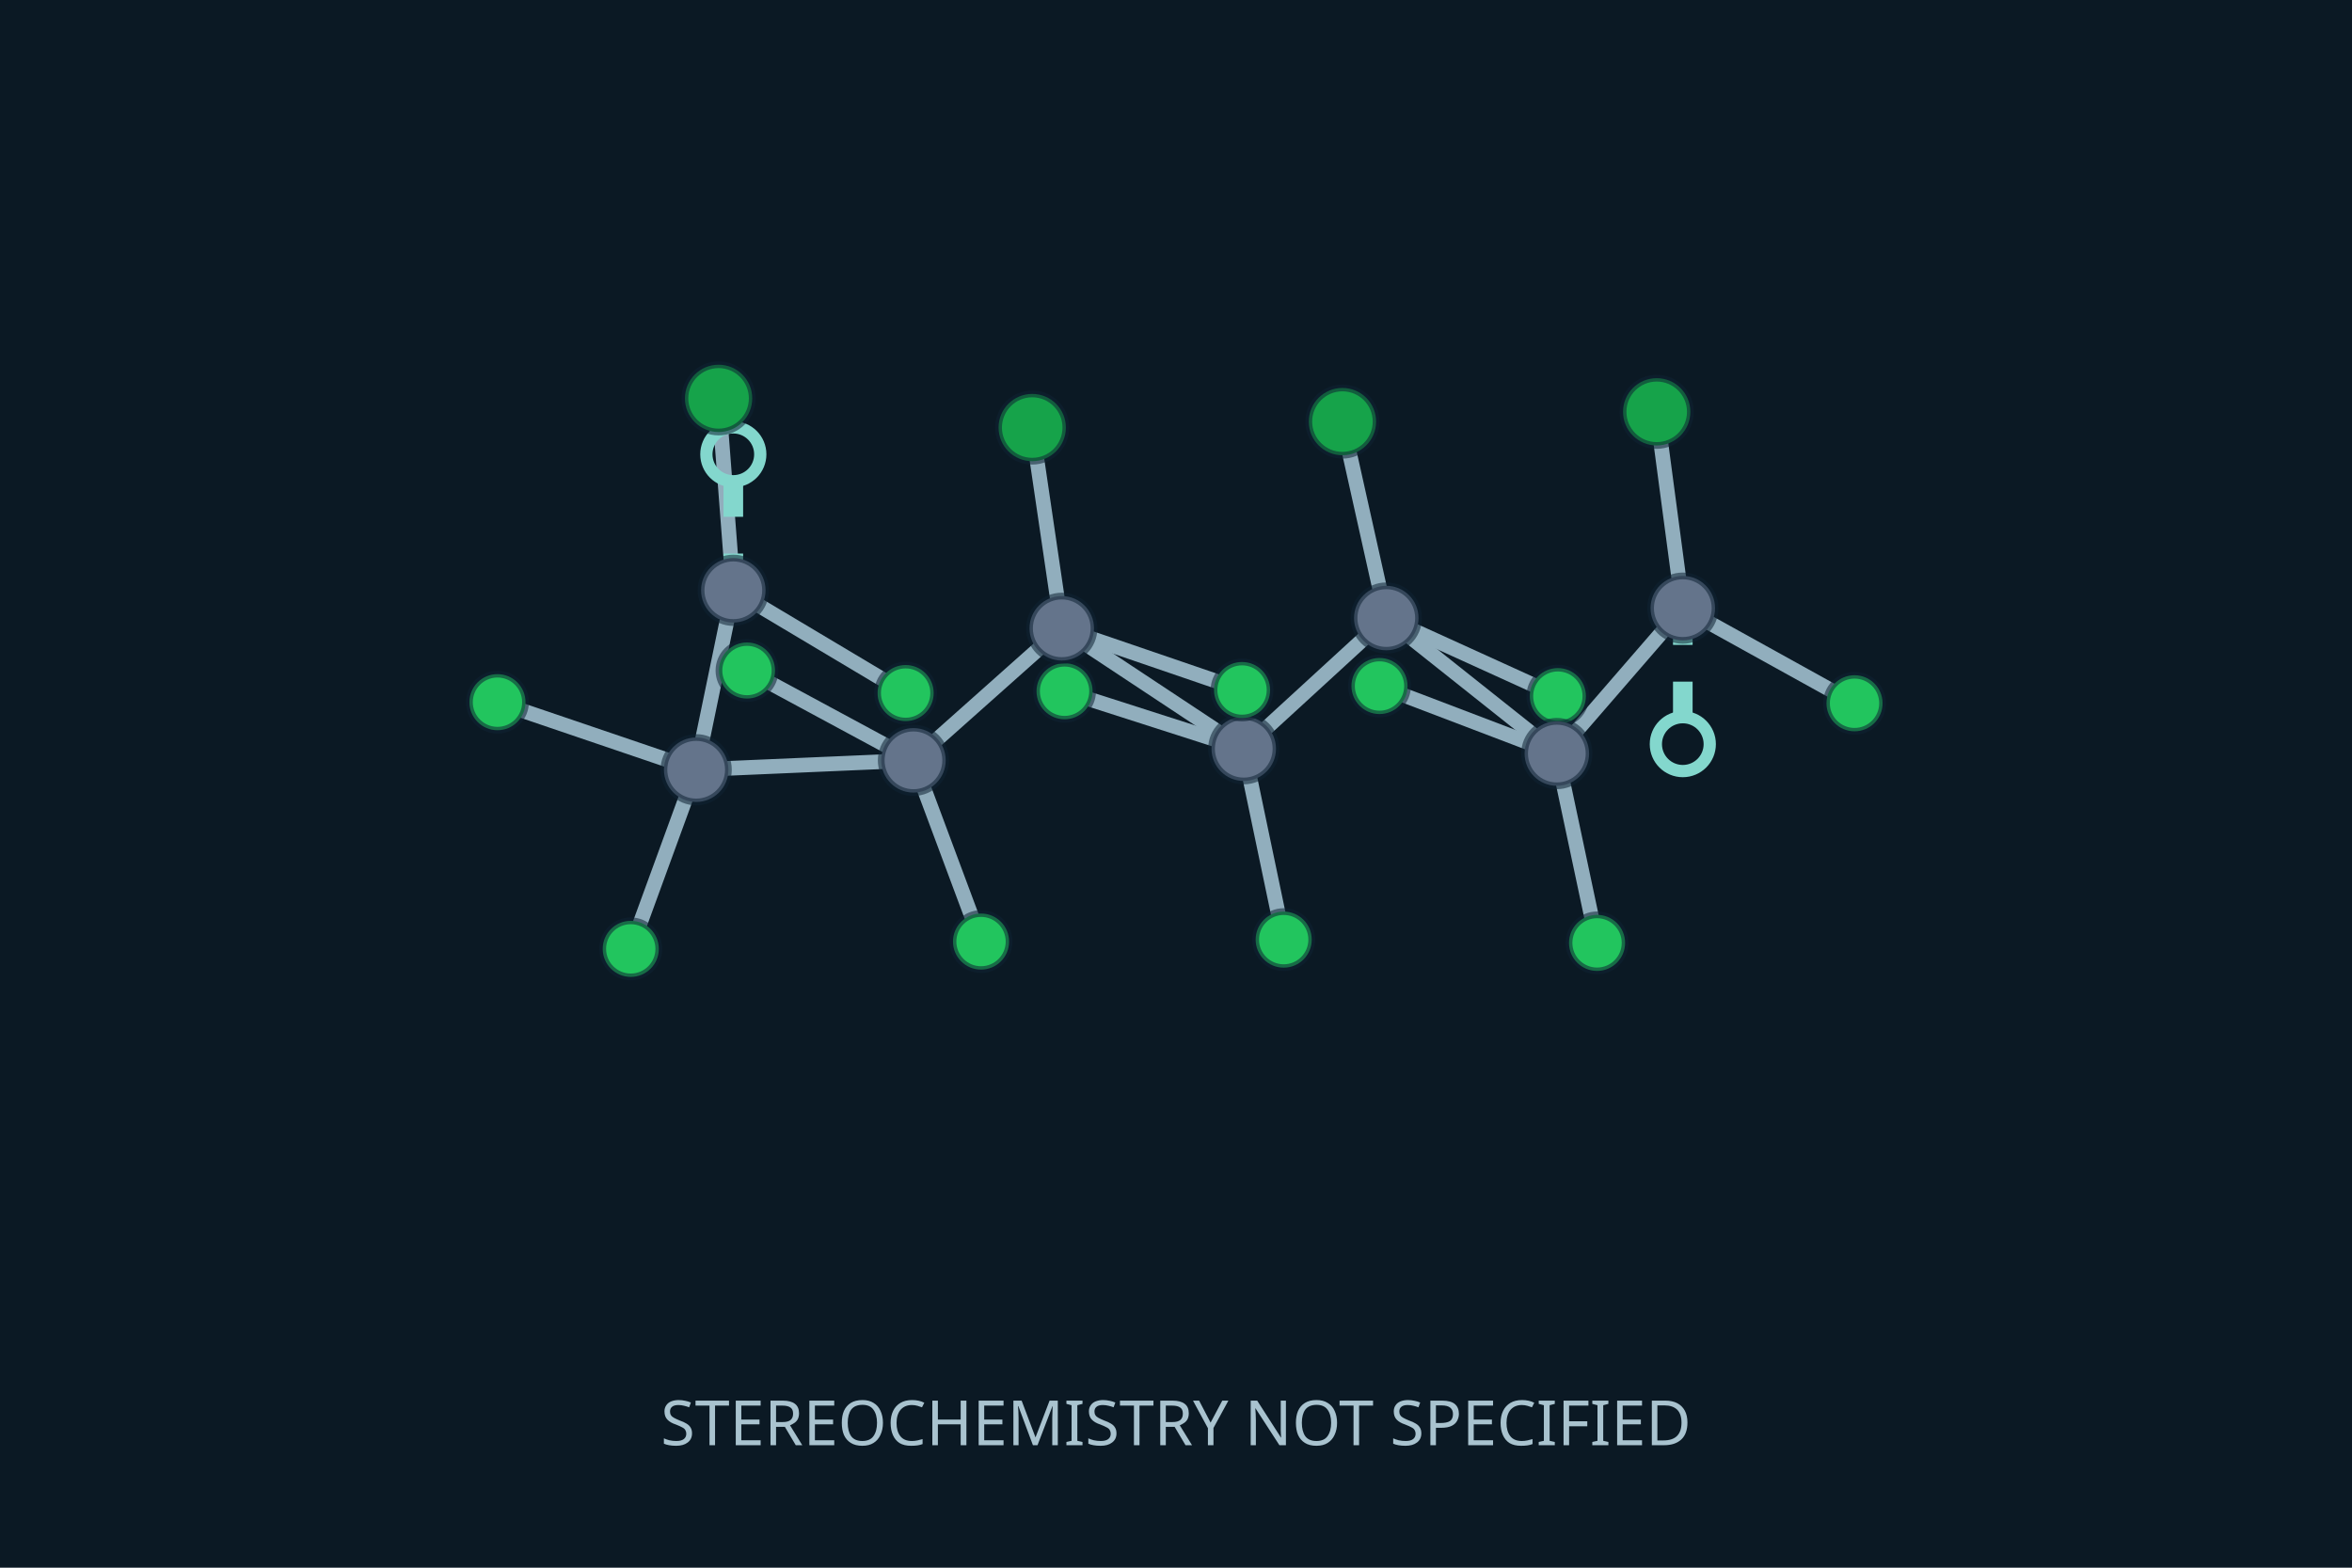
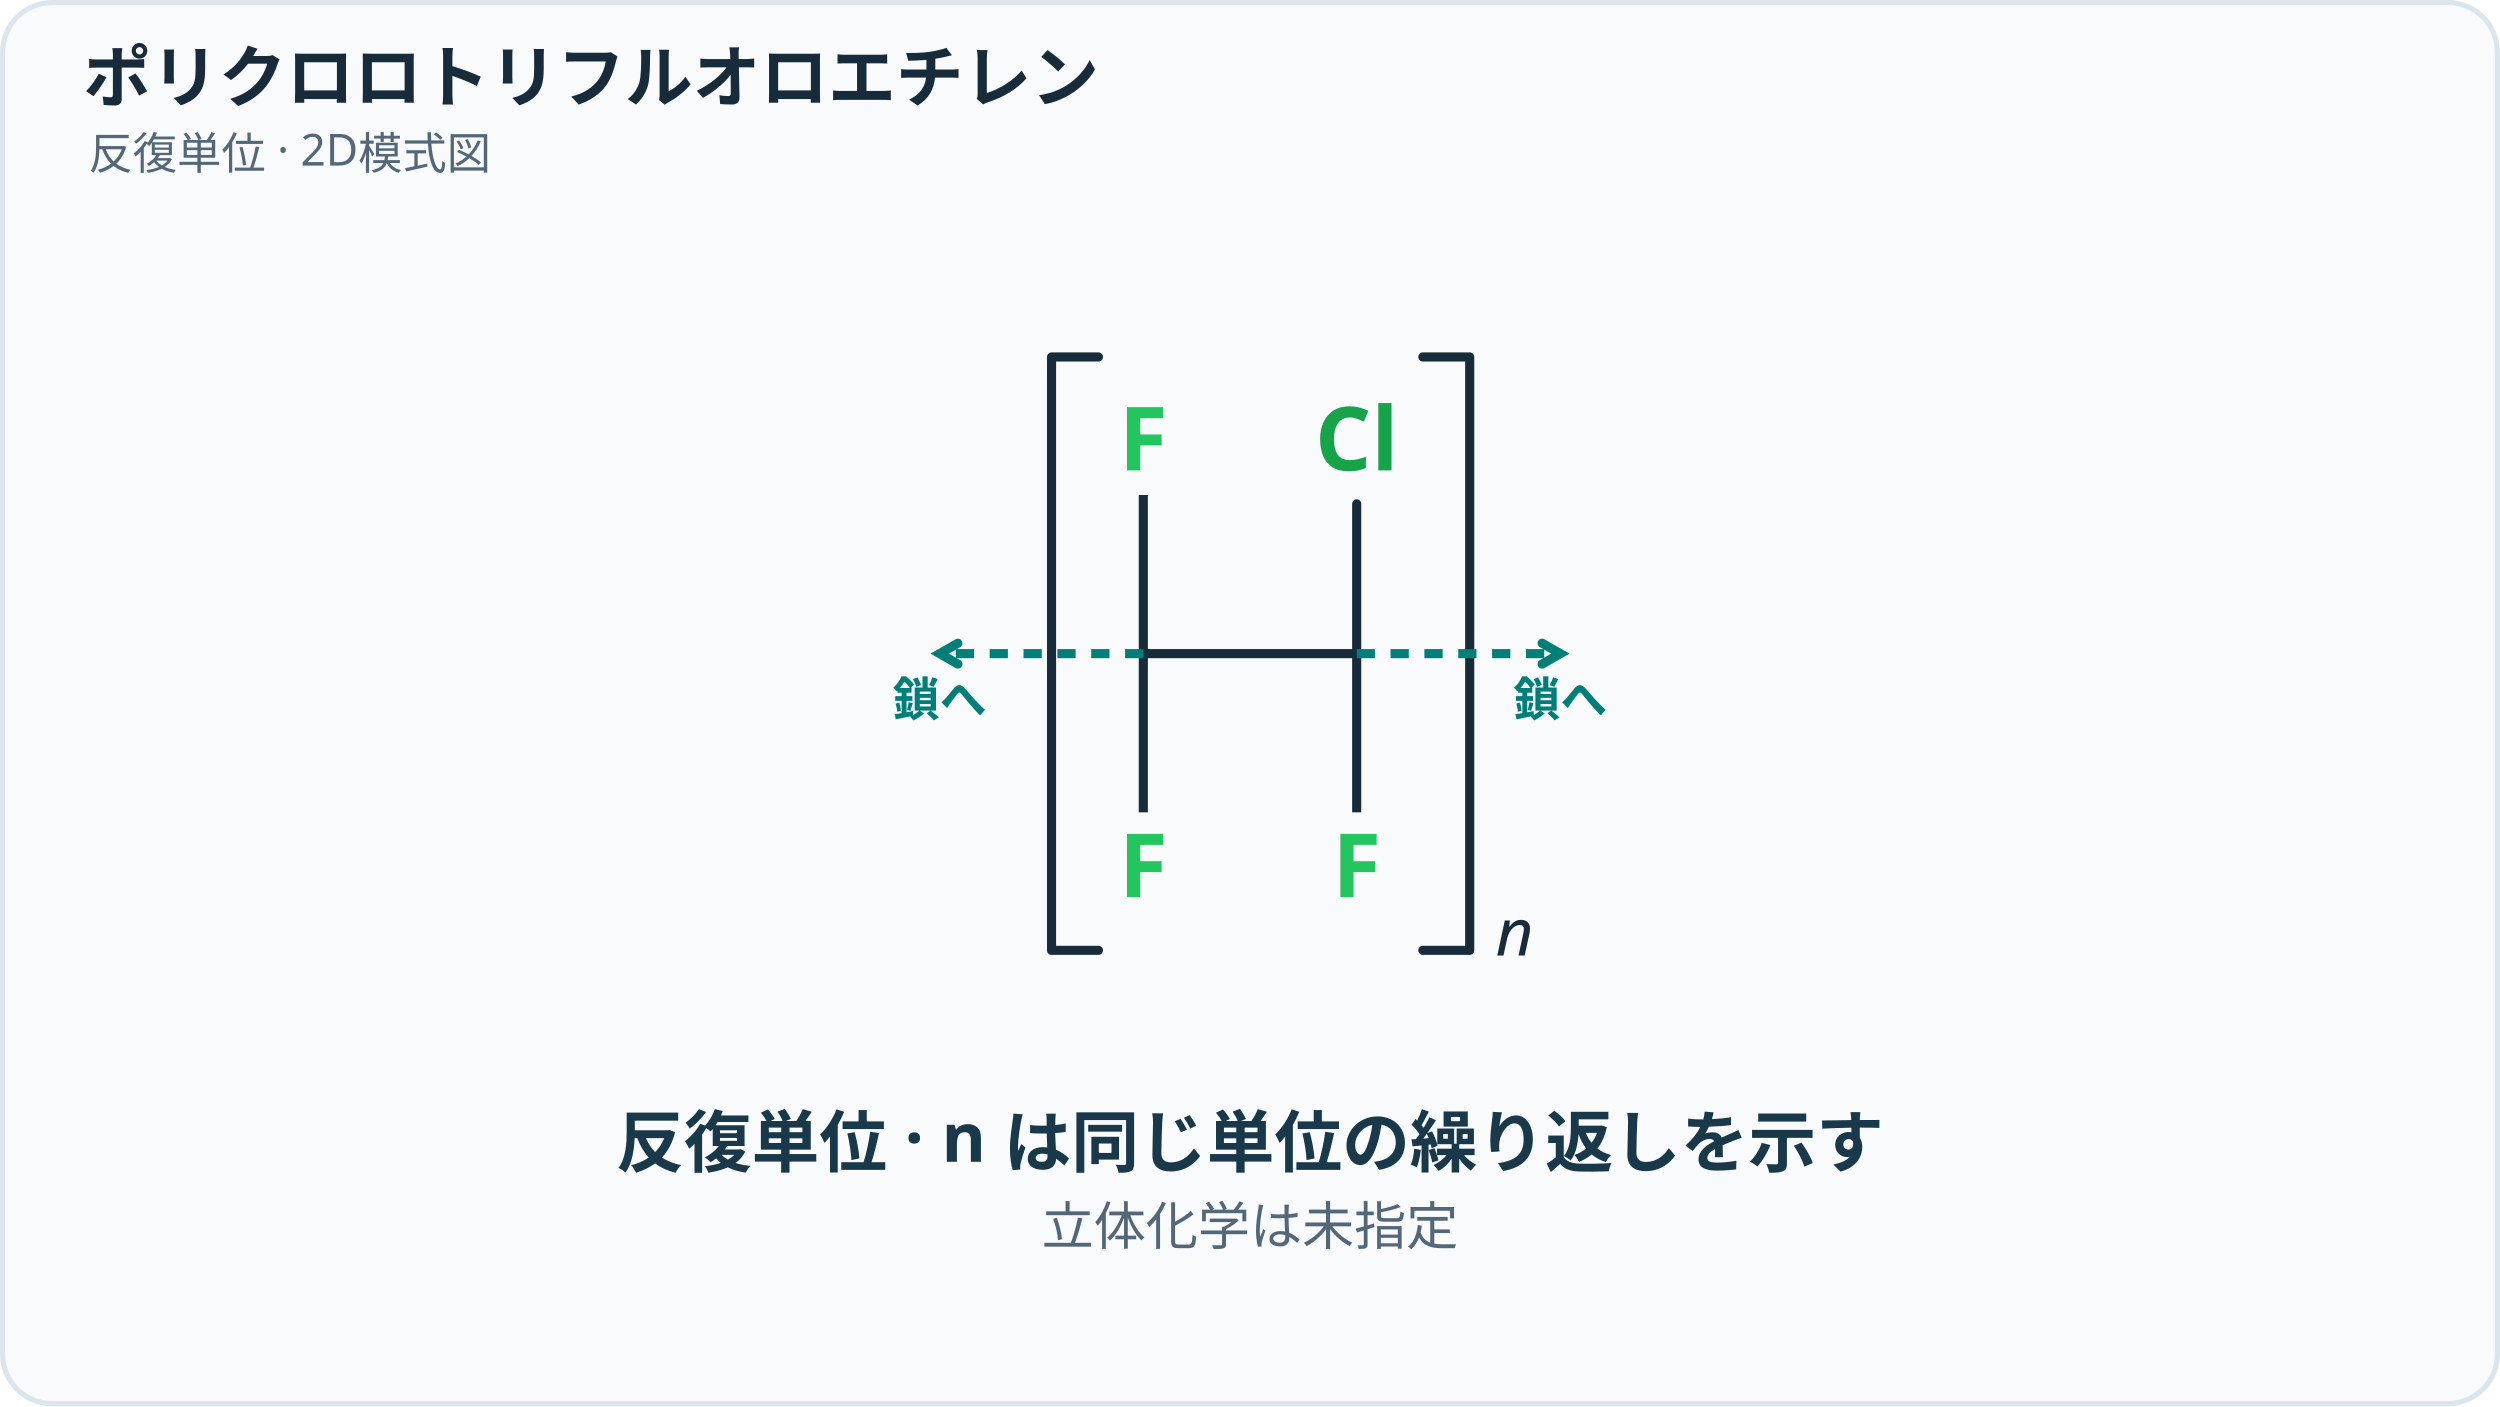
- <svg xmlns="http://www.w3.org/2000/svg" viewBox="0 0 192 128" role="img" aria-label="ポリクロロトリフルオロエチレン representative segment" data-polymer-id="polychlorotrifluoroethylene">
-   <rect width="192" height="128" fill="#0b1924" />
-   <g>
-     <path d="M56.831 62.848L59.863 48.197" stroke="#91aebd" stroke-width="1.2" stroke-linecap="round" />
-     <path d="M56.831 62.848L40.61 57.332" stroke="#91aebd" stroke-width="1.2" stroke-linecap="round" />
-     <path d="M56.831 62.848L51.491 77.474" stroke="#91aebd" stroke-width="1.2" stroke-linecap="round" />
-     <path d="M56.831 62.848L74.568 62.081" stroke="#91aebd" stroke-width="1.2" stroke-linecap="round" />
-     <path d="M59.863 48.197L58.66 32.526" stroke="#91aebd" stroke-width="1.2" stroke-linecap="round" />
-     <path d="M59.863 48.197L73.929 56.588" stroke="#91aebd" stroke-width="1.2" stroke-linecap="round" />
-     <path d="M74.568 62.081L60.979 54.747" stroke="#91aebd" stroke-width="1.2" stroke-linecap="round" />
-     <path d="M74.568 62.081L80.084 76.878" stroke="#91aebd" stroke-width="1.2" stroke-linecap="round" />
-     <path d="M101.531 61.134L113.166 50.463" stroke="#91aebd" stroke-width="1.2" stroke-linecap="round" />
-     <path d="M101.531 61.134L86.903 56.439" stroke="#91aebd" stroke-width="1.2" stroke-linecap="round" />
-     <path d="M101.531 61.134L104.791 76.719" stroke="#91aebd" stroke-width="1.2" stroke-linecap="round" />
-     <path d="M86.674 51.301L101.531 61.134" stroke="#91aebd" stroke-width="1.2" stroke-linecap="round" />
-     <path d="M113.166 50.463L109.587 34.423" stroke="#91aebd" stroke-width="1.2" stroke-linecap="round" />
-     <path d="M113.166 50.463L127.172 56.838" stroke="#91aebd" stroke-width="1.2" stroke-linecap="round" />
-     <path d="M113.166 50.463L127.089 61.528" stroke="#91aebd" stroke-width="1.2" stroke-linecap="round" />
-     <path d="M86.674 51.301L84.263 34.91" stroke="#91aebd" stroke-width="1.2" stroke-linecap="round" />
-     <path d="M86.674 51.301L101.392 56.339" stroke="#91aebd" stroke-width="1.2" stroke-linecap="round" />
-     <path d="M74.568 62.081L86.674 51.301" stroke="#91aebd" stroke-width="1.2" stroke-linecap="round" />
-     <path d="M127.089 61.528L137.372 49.655" stroke="#91aebd" stroke-width="1.2" stroke-linecap="round" />
-     <path d="M127.089 61.528L112.613 56.012" stroke="#91aebd" stroke-width="1.2" stroke-linecap="round" />
-     <path d="M127.089 61.528L130.372 76.986" stroke="#91aebd" stroke-width="1.2" stroke-linecap="round" />
-     <path d="M137.372 49.655L135.241 33.625" stroke="#91aebd" stroke-width="1.2" stroke-linecap="round" />
-     <path d="M137.372 49.655L151.39 57.421" stroke="#91aebd" stroke-width="1.2" stroke-linecap="round" />
-     <path data-polymer-continuation="true" d="M59.863 48.197L59.863 37.094" stroke="#83d7cd" stroke-width="1.6" stroke-dasharray="3 3" />
-     <circle cx="59.863" cy="37.094" r="2.2" fill="none" stroke="#83d7cd" />
-     <path data-polymer-continuation="true" d="M137.372 49.655L137.372 60.758" stroke="#83d7cd" stroke-width="1.6" stroke-dasharray="3 3" />
-     <circle cx="137.372" cy="60.758" r="2.2" fill="none" stroke="#83d7cd" />
-     <circle cx="56.831" cy="62.848" r="2.632" fill="#64748b" stroke="#102433" stroke-opacity=".55" stroke-width=".55" />
-     <circle cx="59.863" cy="48.197" r="2.632" fill="#64748b" stroke="#102433" stroke-opacity=".55" stroke-width=".55" />
-     <circle cx="60.979" cy="54.747" r="2.289" fill="#22c55e" stroke="#102433" stroke-opacity=".55" stroke-width=".55" />
-     <circle cx="80.084" cy="76.878" r="2.289" fill="#22c55e" stroke="#102433" stroke-opacity=".55" stroke-width=".55" />
-     <circle cx="101.531" cy="61.134" r="2.632" fill="#64748b" stroke="#102433" stroke-opacity=".55" stroke-width=".55" />
-     <circle cx="113.166" cy="50.463" r="2.632" fill="#64748b" stroke="#102433" stroke-opacity=".55" stroke-width=".55" />
-     <circle cx="86.903" cy="56.439" r="2.289" fill="#22c55e" stroke="#102433" stroke-opacity=".55" stroke-width=".55" />
-     <circle cx="104.791" cy="76.719" r="2.289" fill="#22c55e" stroke="#102433" stroke-opacity=".55" stroke-width=".55" />
-     <circle cx="109.587" cy="34.423" r="2.747" fill="#16a34a" stroke="#102433" stroke-opacity=".55" stroke-width=".55" />
-     <circle cx="127.172" cy="56.838" r="2.289" fill="#22c55e" stroke="#102433" stroke-opacity=".55" stroke-width=".55" />
-     <circle cx="84.263" cy="34.91" r="2.747" fill="#16a34a" stroke="#102433" stroke-opacity=".55" stroke-width=".55" />
-     <circle cx="101.392" cy="56.339" r="2.289" fill="#22c55e" stroke="#102433" stroke-opacity=".55" stroke-width=".55" />
-     <circle cx="40.61" cy="57.332" r="2.289" fill="#22c55e" stroke="#102433" stroke-opacity=".55" stroke-width=".55" />
-     <circle cx="51.491" cy="77.474" r="2.289" fill="#22c55e" stroke="#102433" stroke-opacity=".55" stroke-width=".55" />
-     <circle cx="58.66" cy="32.526" r="2.747" fill="#16a34a" stroke="#102433" stroke-opacity=".55" stroke-width=".55" />
-     <circle cx="73.929" cy="56.588" r="2.289" fill="#22c55e" stroke="#102433" stroke-opacity=".55" stroke-width=".55" />
-     <circle cx="74.568" cy="62.081" r="2.632" fill="#64748b" stroke="#102433" stroke-opacity=".55" stroke-width=".55" />
-     <circle cx="86.674" cy="51.301" r="2.632" fill="#64748b" stroke="#102433" stroke-opacity=".55" stroke-width=".55" />
-     <circle cx="127.089" cy="61.528" r="2.632" fill="#64748b" stroke="#102433" stroke-opacity=".55" stroke-width=".55" />
-     <circle cx="137.372" cy="49.655" r="2.632" fill="#64748b" stroke="#102433" stroke-opacity=".55" stroke-width=".55" />
-     <circle cx="112.613" cy="56.012" r="2.289" fill="#22c55e" stroke="#102433" stroke-opacity=".55" stroke-width=".55" />
-     <circle cx="130.372" cy="76.986" r="2.289" fill="#22c55e" stroke="#102433" stroke-opacity=".55" stroke-width=".55" />
-     <circle cx="135.241" cy="33.625" r="2.747" fill="#16a34a" stroke="#102433" stroke-opacity=".55" stroke-width=".55" />
-     <circle cx="151.39" cy="57.421" r="2.289" fill="#22c55e" stroke="#102433" stroke-opacity=".55" stroke-width=".55" />
+ <svg xmlns="http://www.w3.org/2000/svg" viewBox="0 0 960 540" role="img" aria-labelledby="polymer-title polymer-description" data-polymer-id="polychlorotrifluoroethylene" data-generator-version="task8-2d-v4" data-structure-source-commit="3050fed9c89f16aed19c2323db94fef5f9f9765e" data-representation-type="linear-repeat" data-atom-count="6" data-bond-count="5">
+   <rect width="960" height="540" rx="20" fill="#f8fafc" />
+   <rect x="1" y="1" width="958" height="538" rx="19" fill="none" stroke="#dce5ec" stroke-width="2" />
+   <text class="figure-title" x="32" y="39" font-family="sans-serif" font-size="26" font-weight="750" fill="#182b3b">ポリクロロトリフルオロエチレン</text>
+   <text class="figure-kicker" x="34" y="65" font-family="sans-serif" font-size="17" fill="#536779">反復単位 · 2D模式図</text>
+   <g class="repeat-bracket" data-repeat-closure="repeat-boundary-link" data-repeat-left-port="left" data-repeat-right-port="right" data-repeat-bond-order="1" fill="none" stroke="#182b3b" stroke-width="3.5" stroke-linecap="round" stroke-linejoin="round">
+     <path d="M421.794 137.069H403.794V364.931H421.794" />
+     <path d="M546.366 137.069H564.366V364.931H546.366" />
  </g>
-   <text x="96" y="118" text-anchor="middle" fill="#a9c3cf" font-size="5.1" font-family="sans-serif">STEREOCHEMISTRY NOT SPECIFIED</text>
+   <text class="repeat-n" data-repeat-count-notation="true" x="574.37" y="366.93" font-family="sans-serif" font-size="25" font-style="italic" fill="#182b3b">n</text>
+   <g class="chemical-bonds" fill="none" stroke="#182b3b" stroke-width="3.5" stroke-linecap="round" stroke-linejoin="round">
+     <g class="bond" data-bond-ref="repeat.a0::repeat.a1" data-atom-a="repeat.a0" data-atom-b="repeat.a1" data-bond-order="1">
+       <path d="M439.03 251L520.97 251" />
+     </g>
+     <g class="bond" data-bond-ref="repeat.a0::repeat.a2" data-atom-a="repeat.a0" data-atom-b="repeat.a2" data-bond-order="1">
+       <path d="M439.03 251L439.03 316.69" />
+     </g>
+     <g class="bond" data-bond-ref="repeat.a0::repeat.a3" data-atom-a="repeat.a0" data-atom-b="repeat.a3" data-bond-order="1">
+       <path d="M439.03 251L439.03 185.31" />
+     </g>
+     <g class="bond" data-bond-ref="repeat.a1::repeat.a4" data-atom-a="repeat.a1" data-atom-b="repeat.a4" data-bond-order="1">
+       <path d="M520.97 251L520.97 193.47" />
+     </g>
+     <g class="bond" data-bond-ref="repeat.a1::repeat.a5" data-atom-a="repeat.a1" data-atom-b="repeat.a5" data-bond-order="1">
+       <path d="M520.97 251L520.97 316.69" />
+     </g>
+   </g>
+   <g class="aromatic-rings" data-aromatic-cycle-count="0" />
+   <g class="continuations">
+     <g class="continuation-port" data-port-id="left" data-port-atom-ref="repeat.a0" data-connection-type="C-C" data-external-bond-order="1" data-partner-element="C">
+       <path d="M439.03 251L360.83 251" fill="none" stroke="#007f78" stroke-width="3.5" stroke-dasharray="7 6" />
+       <path d="M367.83 255L360.83 251L367.83 247" fill="none" stroke="#007f78" stroke-width="3.5" stroke-linecap="round" />
+       <text class="continuation-label" data-port-label-for="left" x="360.83" y="275" text-anchor="middle" font-family="sans-serif" font-size="18" font-weight="700" fill="#007f78">鎖へ</text>
+     </g>
+     <g class="continuation-port" data-port-id="right" data-port-atom-ref="repeat.a1" data-connection-type="C-C" data-external-bond-order="1" data-partner-element="C">
+       <path d="M520.97 251L599.17 251" fill="none" stroke="#007f78" stroke-width="3.5" stroke-dasharray="7 6" />
+       <path d="M592.17 247L599.17 251L592.17 255" fill="none" stroke="#007f78" stroke-width="3.5" stroke-linecap="round" />
+       <text class="continuation-label" data-port-label-for="right" x="599.17" y="275" text-anchor="middle" font-family="sans-serif" font-size="18" font-weight="700" fill="#007f78">鎖へ</text>
+     </g>
+   </g>
+   <g class="atom-labels">
+     <g class="atom-map skeletal-carbon" data-atom-ref="repeat.a0" data-element="C" data-display="skeletal-carbon-vertex" aria-hidden="true">
+       <circle cx="439.03" cy="251" r="2.5" fill="#182b3b" opacity=".001" />
+     </g>
+     <g class="atom-map skeletal-carbon" data-atom-ref="repeat.a1" data-element="C" data-display="skeletal-carbon-vertex" aria-hidden="true">
+       <circle cx="520.97" cy="251" r="2.5" fill="#182b3b" opacity=".001" />
+     </g>
+     <g class="atom-map atom-label" data-atom-ref="repeat.a2" data-element="F" data-display="element-label" data-label-atom-refs="repeat.a2" aria-hidden="true">
+       <rect x="421.79" y="311.93" width="34.48" height="42" rx="8" fill="#f8fafc" />
+       <text x="439.03" y="344.49" text-anchor="middle" font-family="sans-serif" font-size="34" font-weight="750" fill="#22c55e">F</text>
+     </g>
+     <g class="atom-map atom-label" data-atom-ref="repeat.a3" data-element="F" data-display="element-label" data-label-atom-refs="repeat.a3" aria-hidden="true">
+       <rect x="421.79" y="148.07" width="34.48" height="42" rx="8" fill="#f8fafc" />
+       <text x="439.03" y="180.63" text-anchor="middle" font-family="sans-serif" font-size="34" font-weight="750" fill="#22c55e">F</text>
+     </g>
+     <g class="atom-map atom-label" data-atom-ref="repeat.a4" data-element="Cl" data-display="element-label" data-label-atom-refs="repeat.a4" aria-hidden="true">
+       <rect x="495.57" y="148.07" width="50.8" height="42" rx="8" fill="#f8fafc" />
+       <text x="520.97" y="180.63" text-anchor="middle" font-family="sans-serif" font-size="34" font-weight="750" fill="#16a34a">Cl</text>
+     </g>
+     <g class="atom-map atom-label" data-atom-ref="repeat.a5" data-element="F" data-display="element-label" data-label-atom-refs="repeat.a5" aria-hidden="true">
+       <rect x="503.73" y="311.93" width="34.48" height="42" rx="8" fill="#f8fafc" />
+       <text x="520.97" y="344.49" text-anchor="middle" font-family="sans-serif" font-size="34" font-weight="750" fill="#22c55e">F</text>
+     </g>
+   </g>
+   <text class="annotation primary" x="480" y="448" text-anchor="middle" font-family="sans-serif" font-size="26" font-weight="700" fill="#19384a">反復単位 · n は同じ単位の繰り返しを示す</text>
+   <text class="annotation" x="480" y="478" text-anchor="middle" font-family="sans-serif" font-size="20" font-weight="500" fill="#536779">立体化学は未指定</text>
</svg>
